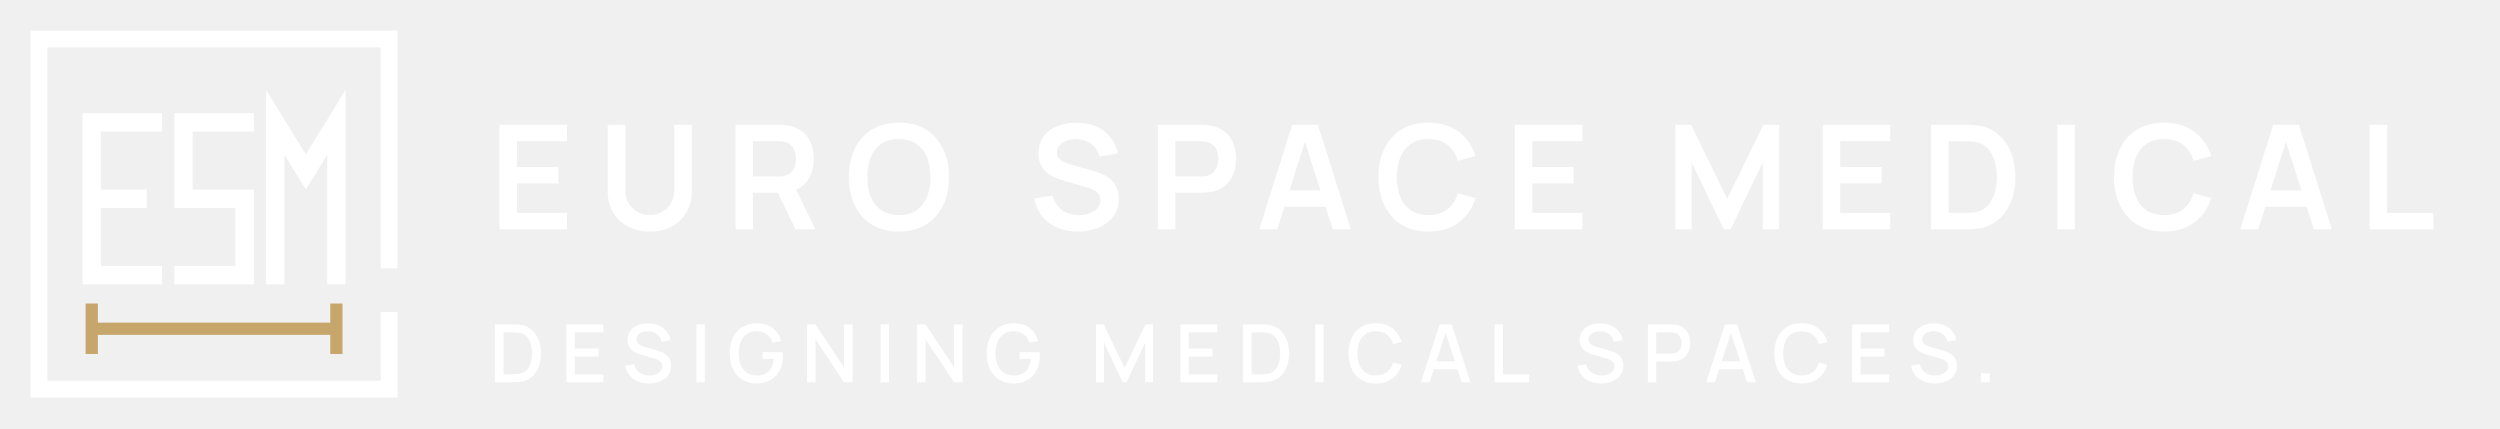
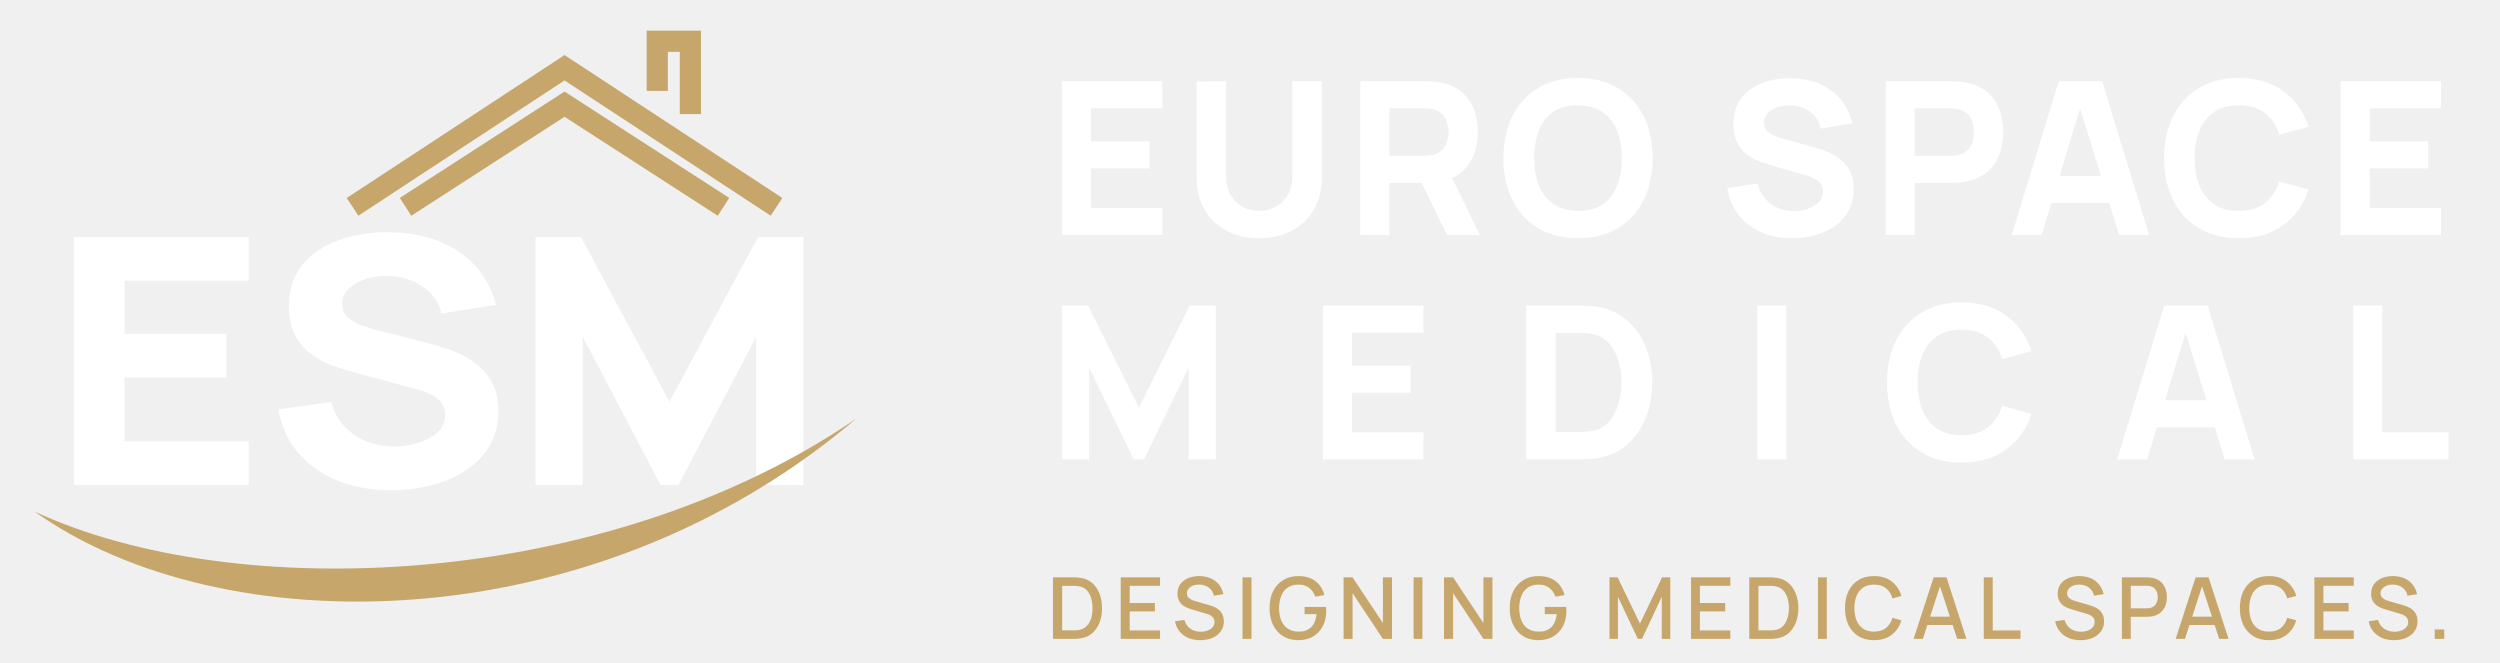
- <svg xmlns="http://www.w3.org/2000/svg" width="327" height="56" viewBox="0 0 327 56" role="img" aria-label="Euro Space Medical">
-   <g transform="translate(4 4) scale(1)" fill="none" stroke-linecap="square">
-     <path d="M46.9 30V1.1H1.1v45.8h45.8v-9" stroke="#FFFFFF" stroke-width="2.2" />
-     <path d="M16 12H8v20h8M8 22h6M28 12h-8v10h8v10h-8M32 32V12l4 6.5 4-6.5v20" stroke="#FFFFFF" stroke-width="2.4" />
-     <path d="M8 39h32M8 36.5v5M40 36.5v5" stroke="#C6A66B" stroke-width="1.6" />
+ <svg xmlns="http://www.w3.org/2000/svg" width="234" height="62" viewBox="0 0 234 62" role="img" aria-label="Euro Space Medical">
+   <g transform="translate(2 2) scale(0.62)">
+     <defs>
+       <linearGradient id="h-white" x1="0" x2="1">
+         <stop offset="0" stop-color="#FFFFFF" />
+         <stop offset="0.5" stop-color="#FFFFFF" />
+         <stop offset="1" stop-color="#FFFFFF" />
+       </linearGradient>
+     </defs>
+     <g transform="translate(4 70) scale(1.08 1)">
+       <path d="M28.08 0L3.64 0L3.64-37.44L28.08-37.44L28.08-30.84L10.71-30.84L10.71-22.83L24.96-22.83L24.96-16.22L10.71-16.22L10.71-6.60L28.08-6.60L28.08 0ZM47.94 0.78L47.94 0.78Q43.78 0.78 40.44-0.69Q37.10-2.16 34.96-4.90Q32.81-7.64 32.24-11.44L32.24-11.44L39.62-12.53Q40.40-9.31 42.85-7.57Q45.29-5.82 48.41-5.82L48.41-5.82Q50.15-5.82 51.79-6.37Q53.43-6.92 54.48-7.98Q55.54-9.05 55.54-10.61L55.54-10.61Q55.54-11.18 55.37-11.71Q55.20-12.25 54.81-12.71Q54.42-13.18 53.70-13.60Q52.99-14.01 51.90-14.35L51.90-14.35L42.17-17.21Q41.08-17.52 39.64-18.10Q38.19-18.67 36.84-19.73Q35.49-20.80 34.59-22.56Q33.70-24.31 33.70-26.99L33.70-26.99Q33.70-30.76 35.59-33.25Q37.49-35.75 40.66-36.97Q43.84-38.19 47.68-38.17L47.68-38.17Q51.56-38.12 54.60-36.84Q57.64-35.57 59.70-33.14Q61.75-30.71 62.66-27.20L62.66-27.20L55.02-25.90Q54.60-27.72 53.48-28.96Q52.36-30.21 50.82-30.86Q49.27-31.51 47.58-31.56L47.58-31.56Q45.92-31.62 44.45-31.11Q42.98-30.60 42.05-29.64Q41.13-28.68 41.13-27.35L41.13-27.35Q41.13-26.13 41.89-25.36Q42.64-24.60 43.78-24.13Q44.93-23.66 46.12-23.35L46.12-23.35L52.62-21.58Q54.08-21.19 55.85-20.55Q57.62-19.92 59.24-18.79Q60.87-17.65 61.92-15.81Q62.97-13.96 62.97-11.13L62.97-11.13Q62.97-8.11 61.71-5.86Q60.45-3.61 58.32-2.15Q56.19-0.68 53.50 0.05Q50.80 0.78 47.94 0.78ZM74.78 0L68.17 0L68.17-37.44L74.52-37.44L86.89-12.58L99.27-37.44L105.61-37.44L105.61 0L99.01 0L99.01-22.36L88.14 0L85.64 0L74.78-22.36L74.78 0Z" fill="url(#h-white)" />
+     </g>
+     <path d="M50 28L82 7l32 21M58 28l24-15.5L106 28" fill="none" stroke="#C6A66B" stroke-width="3.2" />
+     <path d="M96 10.5V3h5v11" fill="none" stroke="#C6A66B" stroke-width="3.2" />
+     <path d="M2 74C30 94 86 94 126 60 88 86 32 88 2 74Z" fill="#C6A66B" />
  </g>
-   <path d="M74.16 30L65.33 30L65.33 16.32L74.16 16.32L74.16 18.47L67.62 18.47L67.62 21.84L73.03 21.84L73.03 23.99L67.62 23.99L67.62 27.85L74.16 27.85L74.16 30ZM85.00 30.29L85.00 30.29Q83.36 30.29 82.12 29.62Q80.88 28.95 80.18 27.75Q79.48 26.54 79.48 24.92L79.48 24.92L79.48 16.34L81.80 16.32L81.80 24.86Q81.80 25.63 82.06 26.24Q82.33 26.85 82.77 27.27Q83.22 27.69 83.80 27.91Q84.38 28.13 85.00 28.13L85.00 28.13Q85.63 28.13 86.21 27.91Q86.78 27.68 87.23 27.26Q87.67 26.84 87.93 26.23Q88.19 25.62 88.19 24.86L88.19 24.86L88.19 16.32L90.50 16.32L90.50 24.92Q90.50 26.54 89.81 27.75Q89.11 28.95 87.87 29.62Q86.63 30.29 85.00 30.29ZM98.49 30L96.21 30L96.21 16.32L101.86 16.32Q102.06 16.32 102.37 16.33Q102.68 16.35 102.95 16.40L102.95 16.40Q104.14 16.58 104.91 17.18Q105.69 17.79 106.06 18.72Q106.44 19.64 106.44 20.78L106.44 20.78Q106.44 22.45 105.59 23.64L105.59 23.64Q105.05 24.42 104.13 24.81L104.13 24.81L106.66 30L104.06 30L101.74 25.22L98.49 25.22L98.49 30ZM98.49 18.47L98.49 23.08L101.76 23.08Q101.95 23.08 102.19 23.07Q102.43 23.05 102.63 22.99L102.63 22.99Q103.20 22.85 103.52 22.49Q103.85 22.12 103.99 21.67Q104.13 21.21 104.13 20.78Q104.13 20.34 103.99 19.88Q103.85 19.42 103.52 19.06Q103.20 18.70 102.63 18.55L102.63 18.55Q102.43 18.50 102.19 18.48Q101.95 18.47 101.76 18.47L101.76 18.47L98.49 18.47ZM117.57 30.29L117.57 30.29Q115.52 30.29 114.06 29.39Q112.59 28.49 111.81 26.88Q111.03 25.28 111.03 23.16L111.03 23.16Q111.03 21.04 111.81 19.44Q112.59 17.83 114.06 16.93Q115.52 16.04 117.57 16.04L117.57 16.04Q119.62 16.04 121.09 16.93Q122.56 17.83 123.34 19.44Q124.13 21.04 124.13 23.16L124.13 23.16Q124.13 25.28 123.34 26.88Q122.56 28.49 121.09 29.39Q119.62 30.29 117.57 30.29ZM117.57 28.13L117.57 28.13Q118.95 28.14 119.86 27.52Q120.78 26.90 121.24 25.78Q121.70 24.66 121.70 23.16L121.70 23.16Q121.70 21.66 121.24 20.55Q120.78 19.45 119.86 18.83Q118.95 18.21 117.57 18.19L117.57 18.19Q116.19 18.18 115.28 18.80Q114.37 19.42 113.91 20.54Q113.45 21.66 113.45 23.16L113.45 23.16Q113.45 24.66 113.90 25.77Q114.36 26.87 115.28 27.49Q116.19 28.11 117.57 28.13ZM140.97 30.29L140.97 30.29Q139.47 30.29 138.27 29.76Q137.06 29.24 136.29 28.27Q135.52 27.29 135.31 25.95L135.31 25.95L137.68 25.59Q137.99 26.81 138.93 27.47Q139.88 28.14 141.11 28.14L141.11 28.14Q141.84 28.14 142.49 27.91Q143.14 27.68 143.54 27.25Q143.94 26.81 143.94 26.17L143.94 26.17Q143.94 25.89 143.85 25.64Q143.75 25.40 143.57 25.21Q143.38 25.02 143.09 24.87Q142.80 24.71 142.42 24.59L142.42 24.59L138.89 23.55Q138.43 23.42 137.91 23.19Q137.38 22.97 136.91 22.58Q136.44 22.18 136.14 21.57Q135.84 20.96 135.84 20.05L135.84 20.05Q135.84 18.73 136.51 17.84Q137.18 16.94 138.31 16.49Q139.45 16.04 140.84 16.05L140.84 16.05Q142.24 16.06 143.34 16.53Q144.45 17.00 145.19 17.90Q145.93 18.79 146.23 20.05L146.23 20.05L143.77 20.48Q143.62 19.76 143.19 19.25Q142.76 18.74 142.13 18.48Q141.51 18.21 140.81 18.19L140.81 18.19Q140.12 18.18 139.54 18.40Q138.96 18.61 138.60 19.01Q138.24 19.41 138.24 19.94L138.24 19.94Q138.24 20.44 138.55 20.76Q138.85 21.08 139.30 21.26Q139.75 21.45 140.22 21.57L140.22 21.57L142.67 22.26Q143.17 22.39 143.80 22.62Q144.43 22.85 145.01 23.25Q145.59 23.66 145.96 24.33Q146.34 24.99 146.34 26.02L146.34 26.02Q146.34 27.08 145.89 27.89Q145.45 28.69 144.70 29.22Q143.95 29.75 142.99 30.02Q142.02 30.29 140.97 30.29ZM153.73 30L151.44 30L151.44 16.32L157.09 16.32Q157.29 16.32 157.60 16.33Q157.92 16.35 158.18 16.40L158.18 16.40Q159.37 16.58 160.14 17.18Q160.92 17.79 161.29 18.72Q161.67 19.64 161.67 20.78L161.67 20.78Q161.67 21.90 161.29 22.82Q160.91 23.75 160.14 24.36Q159.36 24.96 158.18 25.15L158.18 25.15Q157.92 25.18 157.60 25.20Q157.28 25.22 157.09 25.22L157.09 25.22L153.73 25.22L153.73 30ZM153.73 18.47L153.73 23.08L157.00 23.08Q157.19 23.08 157.42 23.07Q157.66 23.05 157.86 22.99L157.86 22.99Q158.43 22.85 158.76 22.49Q159.09 22.12 159.22 21.67Q159.36 21.21 159.36 20.78L159.36 20.78Q159.36 20.34 159.22 19.88Q159.09 19.42 158.76 19.06Q158.43 18.70 157.86 18.55L157.86 18.55Q157.66 18.50 157.42 18.48Q157.19 18.47 157.00 18.47L157.00 18.47L153.73 18.47ZM167.07 30L164.71 30L169.02 16.32L172.38 16.32L176.69 30L174.33 30L173.39 27.04L168.00 27.04L167.07 30ZM168.67 24.90L172.71 24.90L170.68 18.53L168.67 24.90ZM186.84 30.29L186.84 30.29Q184.79 30.29 183.33 29.39Q181.87 28.49 181.08 26.88Q180.30 25.28 180.30 23.16L180.30 23.16Q180.30 21.04 181.08 19.44Q181.87 17.83 183.33 16.93Q184.79 16.04 186.84 16.04L186.84 16.04Q189.21 16.04 190.79 17.22Q192.36 18.40 193.00 20.41L193.00 20.41L190.69 21.04Q190.29 19.70 189.33 18.95Q188.37 18.19 186.84 18.19L186.84 18.19Q185.47 18.19 184.55 18.81Q183.63 19.43 183.17 20.54Q182.71 21.66 182.70 23.16L182.70 23.16Q182.70 24.66 183.16 25.78Q183.62 26.89 184.55 27.51Q185.47 28.13 186.84 28.13L186.84 28.13Q188.37 28.13 189.33 27.37Q190.29 26.61 190.69 25.28L190.69 25.28L193.00 25.91Q192.36 27.92 190.79 29.10Q189.21 30.29 186.84 30.29ZM206.97 30L198.13 30L198.13 16.32L206.97 16.32L206.97 18.47L200.42 18.47L200.42 21.84L205.83 21.84L205.83 23.99L200.42 23.99L200.42 27.85L206.97 27.85L206.97 30ZM221.27 30L219.13 30L219.13 16.32L221.19 16.32L225.92 26.01L230.65 16.32L232.71 16.32L232.71 30L230.57 30L230.57 21.23L226.37 30L225.46 30L221.27 21.23L221.27 30ZM247.25 30L238.41 30L238.41 16.32L247.25 16.32L247.25 18.47L240.70 18.47L240.70 21.84L246.11 21.84L246.11 23.99L240.70 23.99L240.70 27.85L247.25 27.85L247.25 30ZM256.93 30L252.57 30L252.57 16.32L256.93 16.32Q257.10 16.32 257.61 16.33Q258.11 16.34 258.59 16.40L258.59 16.40Q260.21 16.61 261.34 17.55Q262.46 18.50 263.04 19.96Q263.62 21.42 263.62 23.16L263.62 23.16Q263.62 24.90 263.04 26.36Q262.46 27.82 261.34 28.77Q260.21 29.71 258.59 29.92L258.59 29.92Q258.12 29.98 257.61 29.99Q257.10 30 256.93 30L256.93 30ZM254.89 18.48L254.89 27.84L256.93 27.84Q257.21 27.84 257.65 27.82Q258.09 27.81 258.44 27.74L258.44 27.74Q259.41 27.56 260.01 26.87Q260.62 26.19 260.91 25.21Q261.20 24.23 261.20 23.16L261.20 23.16Q261.20 22.05 260.91 21.07Q260.61 20.09 260.00 19.43Q259.39 18.76 258.44 18.58L258.44 18.58Q258.09 18.51 257.65 18.49Q257.21 18.48 256.93 18.48L256.93 18.48L254.89 18.48ZM271.39 30L269.11 30L269.11 16.32L271.39 16.32L271.39 30ZM283.07 30.29L283.07 30.29Q281.02 30.29 279.56 29.39Q278.09 28.49 277.31 26.88Q276.52 25.28 276.52 23.16L276.52 23.16Q276.52 21.04 277.31 19.44Q278.09 17.83 279.56 16.93Q281.02 16.04 283.07 16.04L283.07 16.04Q285.44 16.04 287.01 17.22Q288.59 18.40 289.23 20.41L289.23 20.41L286.92 21.04Q286.52 19.70 285.56 18.95Q284.60 18.19 283.07 18.19L283.07 18.19Q281.69 18.19 280.78 18.81Q279.86 19.43 279.40 20.54Q278.94 21.66 278.93 23.16L278.93 23.16Q278.93 24.66 279.39 25.78Q279.85 26.89 280.77 27.51Q281.69 28.13 283.07 28.13L283.07 28.13Q284.60 28.13 285.56 27.37Q286.52 26.61 286.92 25.28L286.92 25.28L289.23 25.91Q288.59 27.92 287.01 29.10Q285.44 30.29 283.07 30.29ZM295.38 30L293.03 30L297.34 16.32L300.69 16.32L305.01 30L302.65 30L301.71 27.04L296.31 27.04L295.38 30ZM296.99 24.90L301.03 24.90L298.99 18.53L296.99 24.90ZM318.28 30L309.95 30L309.95 16.32L312.24 16.32L312.24 27.85L318.28 27.85L318.28 30Z" fill="#FFFFFF" />
-   <path d="M67.10 50L64.73 50L64.73 42.44L67.10 42.44Q67.21 42.44 67.49 42.45Q67.78 42.45 68.04 42.49L68.04 42.49Q68.93 42.60 69.54 43.12Q70.14 43.65 70.45 44.45Q70.76 45.26 70.76 46.22L70.76 46.22Q70.76 47.19 70.45 47.99Q70.14 48.80 69.54 49.32Q68.93 49.84 68.04 49.95L68.04 49.95Q67.78 49.99 67.49 49.99Q67.21 50 67.10 50L67.10 50ZM65.86 43.48L65.86 48.96L67.10 48.96Q67.28 48.96 67.53 48.94Q67.77 48.93 67.96 48.90L67.96 48.90Q68.54 48.79 68.90 48.40Q69.26 48.01 69.43 47.44Q69.60 46.87 69.60 46.22L69.60 46.22Q69.60 45.55 69.42 44.98Q69.25 44.41 68.89 44.03Q68.53 43.64 67.96 43.54L67.96 43.54Q67.77 43.50 67.53 43.49Q67.28 43.48 67.10 43.48L67.10 43.48L65.86 43.48ZM78.92 50L74.09 50L74.09 42.44L78.92 42.44L78.92 43.47L75.18 43.47L75.18 45.60L78.29 45.60L78.29 46.63L75.18 46.63L75.18 48.97L78.92 48.97L78.92 50ZM84.87 50.16L84.87 50.16Q84.06 50.16 83.41 49.88Q82.75 49.60 82.33 49.07Q81.91 48.55 81.78 47.83L81.78 47.83L82.93 47.66Q83.10 48.35 83.65 48.74Q84.20 49.12 84.94 49.12L84.94 49.12Q85.39 49.12 85.78 48.98Q86.16 48.83 86.39 48.56Q86.63 48.29 86.63 47.92L86.63 47.92Q86.63 47.71 86.56 47.55Q86.49 47.40 86.36 47.28Q86.24 47.16 86.06 47.07Q85.89 46.99 85.68 46.92L85.68 46.92L83.74 46.35Q83.46 46.27 83.16 46.13Q82.87 46.00 82.62 45.78Q82.38 45.56 82.23 45.24Q82.08 44.92 82.08 44.46L82.08 44.46Q82.08 43.76 82.44 43.27Q82.80 42.79 83.41 42.54Q84.02 42.29 84.78 42.29L84.78 42.29Q85.55 42.30 86.16 42.56Q86.76 42.82 87.17 43.31Q87.57 43.80 87.72 44.50L87.72 44.50L86.54 44.70Q86.46 44.28 86.21 43.97Q85.95 43.66 85.58 43.50Q85.20 43.33 84.77 43.33L84.77 43.33Q84.35 43.32 84.00 43.45Q83.65 43.59 83.44 43.84Q83.24 44.08 83.24 44.40L83.24 44.40Q83.24 44.72 83.42 44.91Q83.60 45.11 83.87 45.22Q84.14 45.33 84.41 45.41L84.41 45.41L85.81 45.80Q86.07 45.87 86.40 46.00Q86.74 46.12 87.05 46.34Q87.36 46.56 87.57 46.93Q87.77 47.29 87.77 47.84L87.77 47.84Q87.77 48.41 87.54 48.85Q87.31 49.28 86.91 49.57Q86.51 49.86 85.98 50.01Q85.46 50.16 84.87 50.16ZM92.19 50L91.10 50L91.10 42.44L92.19 42.44L92.19 50ZM98.96 50.16L98.96 50.16Q98.20 50.16 97.56 49.89Q96.92 49.63 96.44 49.12Q95.97 48.61 95.71 47.88Q95.45 47.15 95.45 46.22L95.45 46.22Q95.45 45.00 95.89 44.12Q96.34 43.24 97.13 42.76Q97.93 42.29 98.96 42.29L98.96 42.29Q100.29 42.29 101.09 42.91Q101.88 43.53 102.17 44.62L102.17 44.62L101.06 44.82Q100.83 44.14 100.31 43.74Q99.80 43.33 99.02 43.33L99.02 43.33Q98.22 43.32 97.69 43.68Q97.15 44.05 96.89 44.70Q96.62 45.35 96.61 46.22L96.61 46.22Q96.61 47.09 96.88 47.73Q97.14 48.38 97.68 48.75Q98.22 49.11 99.02 49.11L99.02 49.11Q99.67 49.12 100.13 48.87Q100.60 48.62 100.87 48.14Q101.14 47.66 101.22 46.95L101.22 46.95L99.75 46.95L99.75 46.07L102.39 46.07Q102.40 46.17 102.40 46.32Q102.41 46.48 102.41 46.52L102.41 46.52Q102.41 47.57 102.00 48.39Q101.60 49.22 100.83 49.69Q100.06 50.16 98.96 50.16ZM106.67 50L105.56 50L105.56 42.44L106.67 42.44L110.39 48.06L110.39 42.44L111.51 42.44L111.51 50L110.39 50L106.67 44.38L106.67 50ZM116.28 50L115.18 50L115.18 42.44L116.28 42.44L116.28 50ZM121.07 50L119.95 50L119.95 42.44L121.07 42.44L124.79 48.06L124.79 42.44L125.90 42.44L125.90 50L124.79 50L121.07 44.38L121.07 50ZM132.56 50.16L132.56 50.16Q131.80 50.16 131.16 49.89Q130.52 49.63 130.05 49.12Q129.58 48.61 129.32 47.88Q129.05 47.15 129.05 46.22L129.05 46.22Q129.05 45.00 129.50 44.12Q129.95 43.24 130.74 42.76Q131.53 42.29 132.56 42.29L132.56 42.29Q133.90 42.29 134.69 42.91Q135.49 43.53 135.78 44.62L135.78 44.62L134.66 44.82Q134.43 44.14 133.92 43.74Q133.40 43.33 132.63 43.33L132.63 43.33Q131.82 43.32 131.29 43.68Q130.76 44.05 130.49 44.70Q130.22 45.35 130.22 46.22L130.22 46.22Q130.21 47.09 130.48 47.73Q130.75 48.38 131.29 48.75Q131.82 49.11 132.63 49.11L132.63 49.11Q133.27 49.12 133.74 48.87Q134.20 48.62 134.48 48.14Q134.75 47.66 134.83 46.95L134.83 46.95L133.36 46.95L133.36 46.07L135.99 46.07Q136.00 46.17 136.01 46.32Q136.01 46.48 136.01 46.52L136.01 46.52Q136.01 47.57 135.61 48.39Q135.21 49.22 134.43 49.69Q133.66 50.16 132.56 50.16ZM144.40 50L143.36 50L143.36 42.44L144.36 42.44L147.10 48.13L149.82 42.44L150.82 42.44L150.82 49.99L149.78 49.99L149.78 44.82L147.34 50L146.84 50L144.40 44.82L144.40 50ZM159.22 50L154.39 50L154.39 42.44L159.22 42.44L159.22 43.47L155.49 43.47L155.49 45.60L158.59 45.60L158.59 46.63L155.49 46.63L155.49 48.97L159.22 48.97L159.22 50ZM164.95 50L162.58 50L162.58 42.44L164.95 42.44Q165.06 42.44 165.34 42.45Q165.63 42.45 165.89 42.49L165.89 42.49Q166.78 42.60 167.39 43.12Q167.99 43.65 168.30 44.45Q168.61 45.26 168.61 46.22L168.61 46.22Q168.61 47.19 168.30 47.99Q167.99 48.80 167.39 49.32Q166.78 49.84 165.89 49.95L165.89 49.95Q165.63 49.99 165.34 49.99Q165.06 50 164.95 50L164.95 50ZM163.71 43.48L163.71 48.96L164.95 48.96Q165.13 48.96 165.38 48.94Q165.62 48.93 165.81 48.90L165.81 48.90Q166.39 48.79 166.75 48.40Q167.11 48.01 167.28 47.44Q167.45 46.87 167.45 46.22L167.45 46.22Q167.45 45.55 167.27 44.98Q167.10 44.41 166.74 44.03Q166.38 43.64 165.81 43.54L165.81 43.54Q165.62 43.50 165.37 43.49Q165.13 43.48 164.95 43.48L164.95 43.48L163.71 43.48ZM173.14 50L172.04 50L172.04 42.44L173.14 42.44L173.14 50ZM179.97 50.16L179.97 50.16Q178.83 50.16 178.04 49.66Q177.24 49.17 176.81 48.28Q176.39 47.39 176.39 46.22L176.39 46.22Q176.39 45.05 176.81 44.16Q177.24 43.27 178.04 42.78Q178.83 42.28 179.97 42.28L179.97 42.28Q181.27 42.28 182.13 42.94Q182.99 43.61 183.33 44.72L183.33 44.72L182.21 45.02Q181.99 44.23 181.43 43.78Q180.86 43.33 179.97 43.33L179.97 43.33Q179.16 43.33 178.63 43.69Q178.09 44.05 177.82 44.70Q177.55 45.35 177.55 46.22L177.55 46.22Q177.55 47.09 177.82 47.74Q178.09 48.39 178.63 48.75Q179.16 49.11 179.97 49.11L179.97 49.11Q180.86 49.11 181.43 48.66Q181.99 48.20 182.21 47.42L182.21 47.42L183.33 47.72Q182.99 48.83 182.13 49.50Q181.27 50.16 179.97 50.16ZM186.99 50L185.85 50L188.30 42.44L189.88 42.44L192.34 50L191.20 50L190.64 48.29L187.54 48.29L186.99 50ZM187.87 47.26L190.30 47.26L189.08 43.54L187.87 47.26ZM200.01 50L195.49 50L195.49 42.44L196.59 42.44L196.59 48.97L200.01 48.97L200.01 50ZM209.42 50.16L209.42 50.16Q208.61 50.16 207.95 49.88Q207.30 49.60 206.88 49.07Q206.45 48.55 206.33 47.83L206.33 47.83L207.47 47.66Q207.65 48.35 208.20 48.74Q208.75 49.12 209.48 49.12L209.48 49.12Q209.94 49.12 210.32 48.98Q210.71 48.83 210.94 48.56Q211.17 48.29 211.17 47.92L211.17 47.92Q211.17 47.71 211.10 47.55Q211.03 47.40 210.91 47.28Q210.78 47.16 210.61 47.07Q210.43 46.99 210.22 46.92L210.22 46.92L208.29 46.35Q208.00 46.27 207.71 46.13Q207.41 46.00 207.17 45.78Q206.93 45.56 206.77 45.24Q206.62 44.92 206.62 44.46L206.62 44.46Q206.62 43.76 206.98 43.27Q207.34 42.79 207.95 42.54Q208.57 42.29 209.33 42.29L209.33 42.29Q210.10 42.30 210.70 42.56Q211.31 42.82 211.71 43.31Q212.11 43.80 212.27 44.50L212.27 44.50L211.09 44.70Q211.01 44.28 210.75 43.97Q210.50 43.66 210.12 43.50Q209.75 43.33 209.31 43.33L209.31 43.33Q208.89 43.32 208.55 43.45Q208.20 43.59 207.99 43.84Q207.78 44.08 207.78 44.40L207.78 44.40Q207.78 44.72 207.97 44.91Q208.15 45.11 208.42 45.22Q208.69 45.33 208.96 45.41L208.96 45.41L210.35 45.80Q210.62 45.87 210.95 46.00Q211.28 46.12 211.60 46.34Q211.91 46.56 212.11 46.93Q212.32 47.29 212.32 47.84L212.32 47.84Q212.32 48.41 212.09 48.85Q211.86 49.28 211.45 49.57Q211.05 49.86 210.53 50.01Q210.00 50.16 209.42 50.16ZM216.63 50L215.54 50L215.54 42.44L218.59 42.44Q218.70 42.44 218.86 42.45Q219.03 42.46 219.17 42.48L219.17 42.48Q219.80 42.58 220.23 42.91Q220.65 43.24 220.86 43.75Q221.07 44.25 221.07 44.86L221.07 44.86Q221.07 45.47 220.86 45.98Q220.65 46.48 220.23 46.81Q219.80 47.14 219.17 47.24L219.17 47.24Q219.03 47.26 218.86 47.28Q218.70 47.29 218.59 47.29L218.59 47.29L216.63 47.29L216.63 50ZM216.63 43.47L216.63 46.25L218.55 46.25Q218.65 46.25 218.78 46.24Q218.91 46.23 219.03 46.20L219.03 46.20Q219.36 46.12 219.57 45.91Q219.77 45.70 219.86 45.42Q219.95 45.14 219.95 44.86L219.95 44.86Q219.95 44.58 219.86 44.31Q219.77 44.03 219.57 43.82Q219.36 43.61 219.03 43.53L219.03 43.53Q218.91 43.50 218.78 43.48Q218.65 43.47 218.55 43.47L218.55 43.47L216.63 43.47ZM224.31 50L223.17 50L225.63 42.44L227.21 42.44L229.66 50L228.52 50L227.96 48.29L224.86 48.29L224.31 50ZM225.20 47.26L227.63 47.26L226.40 43.54L225.20 47.26ZM235.65 50.16L235.65 50.16Q234.52 50.16 233.72 49.66Q232.92 49.17 232.50 48.28Q232.08 47.39 232.08 46.22L232.08 46.22Q232.08 45.05 232.50 44.16Q232.92 43.27 233.72 42.78Q234.52 42.28 235.65 42.28L235.65 42.28Q236.96 42.28 237.82 42.94Q238.68 43.61 239.01 44.72L239.01 44.72L237.90 45.02Q237.68 44.23 237.12 43.78Q236.55 43.33 235.65 43.33L235.65 43.33Q234.85 43.33 234.32 43.69Q233.78 44.05 233.51 44.70Q233.24 45.35 233.24 46.22L233.24 46.22Q233.23 47.09 233.50 47.74Q233.77 48.39 234.31 48.75Q234.85 49.11 235.65 49.11L235.65 49.11Q236.55 49.11 237.12 48.66Q237.68 48.20 237.90 47.42L237.90 47.42L239.01 47.72Q238.68 48.83 237.82 49.50Q236.96 50.16 235.65 50.16ZM247.10 50L242.27 50L242.27 42.44L247.10 42.44L247.10 43.47L243.37 43.47L243.37 45.60L246.47 45.60L246.47 46.63L243.37 46.63L243.37 48.97L247.10 48.97L247.10 50ZM253.06 50.16L253.06 50.16Q252.24 50.16 251.59 49.88Q250.94 49.60 250.51 49.07Q250.09 48.55 249.97 47.83L249.97 47.83L251.11 47.66Q251.28 48.35 251.83 48.74Q252.39 49.12 253.12 49.12L253.12 49.12Q253.58 49.12 253.96 48.98Q254.34 48.83 254.58 48.56Q254.81 48.29 254.81 47.92L254.81 47.92Q254.81 47.71 254.74 47.55Q254.67 47.40 254.55 47.28Q254.42 47.16 254.25 47.07Q254.07 46.99 253.86 46.92L253.86 46.92L251.92 46.35Q251.64 46.27 251.35 46.13Q251.05 46.00 250.81 45.78Q250.56 45.56 250.41 45.24Q250.26 44.92 250.26 44.46L250.26 44.46Q250.26 43.76 250.62 43.27Q250.98 42.79 251.59 42.54Q252.21 42.29 252.97 42.29L252.97 42.29Q253.73 42.30 254.34 42.56Q254.95 42.82 255.35 43.31Q255.75 43.80 255.90 44.50L255.90 44.50L254.73 44.70Q254.65 44.28 254.39 43.97Q254.13 43.66 253.76 43.50Q253.39 43.33 252.95 43.33L252.95 43.33Q252.53 43.32 252.18 43.45Q251.83 43.59 251.63 43.84Q251.42 44.08 251.42 44.40L251.42 44.40Q251.42 44.72 251.60 44.91Q251.79 45.11 252.06 45.22Q252.33 45.33 252.60 45.41L252.60 45.41L253.99 45.80Q254.25 45.87 254.59 46.00Q254.92 46.12 255.23 46.34Q255.55 46.56 255.75 46.93Q255.96 47.29 255.96 47.84L255.96 47.84Q255.96 48.41 255.72 48.85Q255.49 49.28 255.09 49.57Q254.69 49.86 254.17 50.01Q253.64 50.16 253.06 50.16ZM260.26 50L259.10 50L259.10 48.84L260.26 48.84L260.26 50Z" fill="#FFFFFF" />
+   <path d="M108.80 22L99.40 22L99.40 7.60L108.80 7.60L108.80 10.14L102.12 10.14L102.12 13.22L107.60 13.22L107.60 15.76L102.12 15.76L102.12 19.46L108.80 19.46L108.80 22ZM117.86 22.30L117.86 22.30Q116.12 22.30 114.80 21.59Q113.48 20.89 112.74 19.61Q112 18.33 112 16.60L112 16.60L112 7.62L114.76 7.60L114.76 16.58Q114.76 17.29 115 17.87Q115.24 18.45 115.66 18.87Q116.09 19.29 116.66 19.52Q117.22 19.74 117.86 19.74L117.86 19.74Q118.52 19.74 119.08 19.51Q119.65 19.28 120.07 18.86Q120.49 18.44 120.72 17.86Q120.96 17.28 120.96 16.58L120.96 16.58L120.96 7.60L123.72 7.60L123.72 16.60Q123.72 18.33 122.98 19.61Q122.24 20.89 120.92 21.59Q119.60 22.30 117.86 22.30ZM130.04 22L127.32 22L127.32 7.60L133.40 7.60Q133.61 7.60 133.96 7.62Q134.32 7.63 134.60 7.68L134.60 7.68Q135.89 7.88 136.71 8.53Q137.54 9.18 137.93 10.16Q138.32 11.15 138.32 12.36L138.32 12.36Q138.32 14.17 137.42 15.45L137.42 15.45Q136.86 16.25 135.92 16.67L135.92 16.67L138.52 22L135.44 22L133.07 17.12L130.04 17.12L130.04 22ZM130.04 10.14L130.04 14.58L133.28 14.58Q133.49 14.58 133.74 14.56Q133.99 14.54 134.20 14.48L134.20 14.48Q134.75 14.33 135.05 13.97Q135.35 13.62 135.46 13.19Q135.58 12.75 135.58 12.36Q135.58 11.97 135.46 11.54Q135.35 11.10 135.05 10.74Q134.75 10.39 134.20 10.24L134.20 10.24Q133.99 10.18 133.74 10.16Q133.49 10.14 133.28 10.14L133.28 10.14L130.04 10.14ZM147.70 22.30L147.70 22.30Q145.54 22.30 143.97 21.36Q142.41 20.42 141.56 18.73Q140.72 17.04 140.72 14.80L140.72 14.80Q140.72 12.56 141.56 10.87Q142.41 9.18 143.97 8.24Q145.54 7.30 147.70 7.30L147.70 7.30Q149.86 7.30 151.43 8.24Q152.99 9.18 153.84 10.87Q154.68 12.56 154.68 14.80L154.68 14.80Q154.68 17.04 153.84 18.73Q152.99 20.42 151.43 21.36Q149.86 22.30 147.70 22.30ZM147.70 19.74L147.70 19.74Q149.07 19.76 149.98 19.15Q150.89 18.54 151.34 17.42Q151.80 16.30 151.80 14.80L151.80 14.80Q151.80 13.30 151.34 12.20Q150.89 11.10 149.98 10.49Q149.07 9.88 147.70 9.86L147.70 9.86Q146.33 9.84 145.42 10.45Q144.51 11.06 144.06 12.18Q143.60 13.30 143.60 14.80L143.60 14.80Q143.60 16.30 144.06 17.40Q144.51 18.50 145.42 19.11Q146.33 19.72 147.70 19.74ZM167.72 22.30L167.72 22.30Q166.12 22.30 164.84 21.73Q163.55 21.17 162.73 20.11Q161.90 19.06 161.68 17.60L161.68 17.60L164.52 17.18Q164.82 18.42 165.76 19.09Q166.70 19.76 167.90 19.76L167.90 19.76Q168.57 19.76 169.20 19.55Q169.83 19.34 170.24 18.93Q170.64 18.52 170.64 17.92L170.64 17.92Q170.64 17.70 170.58 17.50Q170.51 17.29 170.36 17.11Q170.21 16.93 169.94 16.77Q169.66 16.61 169.24 16.48L169.24 16.48L165.50 15.38Q165.08 15.26 164.53 15.04Q163.97 14.82 163.45 14.41Q162.93 14 162.59 13.32Q162.24 12.65 162.24 11.62L162.24 11.62Q162.24 10.17 162.97 9.21Q163.70 8.25 164.92 7.78Q166.14 7.31 167.62 7.32L167.62 7.32Q169.11 7.34 170.28 7.83Q171.45 8.32 172.24 9.25Q173.03 10.19 173.38 11.54L173.38 11.54L170.44 12.04Q170.28 11.34 169.85 10.86Q169.42 10.38 168.83 10.13Q168.23 9.88 167.58 9.86L167.58 9.86Q166.94 9.84 166.38 10.04Q165.81 10.23 165.46 10.60Q165.10 10.97 165.10 11.48L165.10 11.48Q165.10 11.95 165.39 12.24Q165.68 12.54 166.12 12.72Q166.56 12.90 167.02 13.02L167.02 13.02L169.52 13.70Q170.08 13.85 170.76 14.09Q171.44 14.34 172.07 14.77Q172.69 15.21 173.10 15.92Q173.50 16.63 173.50 17.72L173.50 17.72Q173.50 18.88 173.02 19.75Q172.53 20.61 171.71 21.18Q170.89 21.74 169.86 22.02Q168.82 22.30 167.72 22.30ZM179.22 22L176.50 22L176.50 7.60L182.58 7.60Q182.79 7.60 183.15 7.62Q183.50 7.63 183.78 7.68L183.78 7.68Q185.07 7.88 185.90 8.53Q186.72 9.18 187.11 10.16Q187.50 11.15 187.50 12.36L187.50 12.36Q187.50 13.57 187.11 14.55Q186.71 15.54 185.89 16.19Q185.06 16.84 183.78 17.04L183.78 17.04Q183.50 17.08 183.14 17.10Q182.78 17.12 182.58 17.12L182.58 17.12L179.22 17.12L179.22 22ZM179.22 10.14L179.22 14.58L182.46 14.58Q182.67 14.58 182.92 14.56Q183.17 14.54 183.38 14.48L183.38 14.48Q183.93 14.33 184.23 13.97Q184.53 13.62 184.65 13.19Q184.76 12.75 184.76 12.36L184.76 12.36Q184.76 11.97 184.65 11.54Q184.53 11.10 184.23 10.74Q183.93 10.39 183.38 10.24L183.38 10.24Q183.17 10.18 182.92 10.16Q182.67 10.14 182.46 10.14L182.46 10.14L179.22 10.14ZM191.10 22L188.30 22L192.70 7.60L196.76 7.60L201.16 22L198.36 22L197.43 19L192.01 19L191.10 22ZM192.78 16.46L196.65 16.46L194.70 10.15L192.78 16.46ZM209.54 22.30L209.54 22.30Q207.38 22.30 205.82 21.36Q204.25 20.42 203.41 18.73Q202.56 17.04 202.56 14.80L202.56 14.80Q202.56 12.56 203.41 10.87Q204.25 9.18 205.82 8.24Q207.38 7.30 209.54 7.30L209.54 7.30Q212.02 7.30 213.71 8.53Q215.39 9.76 216.08 11.86L216.08 11.86L213.34 12.62Q212.94 11.31 211.99 10.58Q211.04 9.86 209.54 9.86L209.54 9.86Q208.17 9.86 207.26 10.47Q206.34 11.08 205.88 12.19Q205.42 13.30 205.42 14.80L205.42 14.80Q205.42 16.30 205.88 17.41Q206.34 18.52 207.26 19.13Q208.17 19.74 209.54 19.74L209.54 19.74Q211.04 19.74 211.99 19.01Q212.94 18.28 213.34 16.98L213.34 16.98L216.08 17.74Q215.39 19.84 213.71 21.07Q212.02 22.30 209.54 22.30ZM228.48 22L219.08 22L219.08 7.60L228.48 7.60L228.48 10.14L221.80 10.14L221.80 13.22L227.28 13.22L227.28 15.76L221.80 15.76L221.80 19.46L228.48 19.46L228.48 22ZM101.94 43L99.40 43L99.40 28.60L101.84 28.60L106.60 38.16L111.36 28.60L113.80 28.60L113.80 43L111.26 43L111.26 34.40L107.08 43L106.12 43L101.94 34.40L101.94 43ZM133.23 43L123.83 43L123.83 28.60L133.23 28.60L133.23 31.14L126.55 31.14L126.55 34.22L132.03 34.22L132.03 36.76L126.55 36.76L126.55 40.46L133.23 40.46L133.23 43ZM147.51 43L142.85 43L142.85 28.60L147.51 28.60Q147.68 28.60 148.21 28.61Q148.74 28.62 149.23 28.68L149.23 28.68Q150.97 28.89 152.18 29.89Q153.39 30.89 154.02 32.43Q154.65 33.97 154.65 35.80L154.65 35.80Q154.65 37.63 154.02 39.17Q153.39 40.71 152.18 41.71Q150.97 42.71 149.23 42.92L149.23 42.92Q148.74 42.98 148.21 42.99Q147.68 43 147.51 43L147.51 43ZM145.61 31.16L145.61 40.44L147.51 40.44Q147.78 40.44 148.24 40.42Q148.70 40.41 149.07 40.34L149.07 40.34Q150.01 40.15 150.61 39.46Q151.20 38.77 151.49 37.80Q151.77 36.83 151.77 35.80L151.77 35.80Q151.77 34.72 151.48 33.75Q151.18 32.78 150.58 32.11Q149.98 31.44 149.07 31.26L149.07 31.26Q148.70 31.18 148.24 31.17Q147.78 31.16 147.51 31.16L147.51 31.16L145.61 31.16ZM167.20 43L164.48 43L164.48 28.60L167.20 28.60L167.20 43ZM183.61 43.30L183.61 43.30Q181.45 43.30 179.88 42.36Q178.32 41.42 177.47 39.73Q176.63 38.04 176.63 35.80L176.63 35.80Q176.63 33.56 177.47 31.87Q178.32 30.18 179.88 29.24Q181.45 28.30 183.61 28.30L183.61 28.30Q186.09 28.30 187.77 29.53Q189.46 30.76 190.15 32.86L190.15 32.86L187.41 33.62Q187.01 32.31 186.06 31.59Q185.11 30.86 183.61 30.86L183.61 30.86Q182.24 30.86 181.32 31.47Q180.41 32.08 179.95 33.19Q179.49 34.30 179.49 35.80L179.49 35.80Q179.49 37.30 179.95 38.41Q180.41 39.52 181.32 40.13Q182.24 40.74 183.61 40.74L183.61 40.74Q185.11 40.74 186.06 40.01Q187.01 39.28 187.41 37.98L187.41 37.98L190.15 38.74Q189.46 40.84 187.77 42.07Q186.09 43.30 183.61 43.30ZM200.97 43L198.17 43L202.57 28.60L206.63 28.60L211.03 43L208.23 43L207.30 40L201.88 40L200.97 43ZM202.65 37.46L206.52 37.46L204.57 31.15L202.65 37.46ZM229.18 43L220.26 43L220.26 28.60L222.98 28.60L222.98 40.46L229.18 40.46L229.18 43Z" fill="#FFFFFF" />
+   <path d="M100.36 59.80L98.56 59.80L98.56 54.04L100.36 54.04Q100.44 54.04 100.66 54.04Q100.88 54.05 101.08 54.08L101.08 54.08Q101.76 54.16 102.22 54.56Q102.68 54.96 102.92 55.57Q103.15 56.19 103.15 56.92L103.15 56.92Q103.15 57.66 102.92 58.27Q102.68 58.88 102.22 59.28Q101.76 59.68 101.08 59.76L101.08 59.76Q100.88 59.79 100.66 59.80Q100.44 59.80 100.36 59.80L100.36 59.80ZM99.42 54.84L99.42 59.00L100.36 59.00Q100.50 59.00 100.69 59.00Q100.88 58.99 101.02 58.96L101.02 58.96Q101.46 58.88 101.73 58.58Q102.01 58.28 102.14 57.85Q102.26 57.41 102.26 56.92L102.26 56.92Q102.26 56.41 102.13 55.98Q102 55.54 101.73 55.25Q101.45 54.96 101.02 54.88L101.02 54.88Q100.88 54.85 100.69 54.84Q100.50 54.84 100.36 54.84L100.36 54.84L99.42 54.84ZM108.58 59.80L104.90 59.80L104.90 54.04L108.58 54.04L108.58 54.83L105.74 54.83L105.74 56.44L108.10 56.44L108.10 57.23L105.74 57.23L105.74 59.01L108.58 59.01L108.58 59.80ZM112.34 59.92L112.34 59.92Q111.72 59.92 111.22 59.71Q110.72 59.49 110.40 59.09Q110.08 58.70 109.98 58.15L109.98 58.15L110.86 58.02Q110.99 58.54 111.41 58.84Q111.83 59.13 112.39 59.13L112.39 59.13Q112.74 59.13 113.03 59.02Q113.32 58.91 113.50 58.71Q113.68 58.50 113.68 58.21L113.68 58.21Q113.68 58.06 113.62 57.94Q113.57 57.82 113.47 57.73Q113.38 57.64 113.25 57.57Q113.11 57.50 112.95 57.46L112.95 57.46L111.48 57.02Q111.26 56.96 111.04 56.85Q110.81 56.75 110.63 56.59Q110.44 56.42 110.33 56.17Q110.21 55.93 110.21 55.58L110.21 55.58Q110.21 55.04 110.48 54.67Q110.76 54.30 111.22 54.11Q111.69 53.92 112.27 53.92L112.27 53.92Q112.86 53.93 113.32 54.13Q113.78 54.33 114.09 54.71Q114.39 55.08 114.51 55.61L114.51 55.61L113.61 55.76Q113.55 55.44 113.36 55.21Q113.16 54.97 112.88 54.85Q112.59 54.72 112.26 54.72L112.26 54.72Q111.94 54.71 111.67 54.81Q111.41 54.92 111.25 55.10Q111.09 55.29 111.09 55.54L111.09 55.54Q111.09 55.78 111.23 55.92Q111.37 56.07 111.58 56.16Q111.78 56.24 111.99 56.30L111.99 56.30L113.05 56.60Q113.25 56.66 113.51 56.75Q113.76 56.84 114.00 57.01Q114.24 57.18 114.39 57.46Q114.55 57.74 114.55 58.16L114.55 58.16Q114.55 58.59 114.37 58.92Q114.20 59.25 113.89 59.47Q113.58 59.70 113.19 59.81Q112.78 59.92 112.34 59.92ZM117.14 59.80L116.30 59.80L116.30 54.04L117.14 54.04L117.14 59.80ZM121.51 59.92L121.51 59.92Q120.93 59.92 120.44 59.72Q119.95 59.52 119.59 59.13Q119.23 58.74 119.03 58.18Q118.83 57.63 118.83 56.92L118.83 56.92Q118.83 55.99 119.17 55.32Q119.51 54.65 120.12 54.29Q120.72 53.92 121.51 53.92L121.51 53.92Q122.53 53.92 123.13 54.40Q123.74 54.87 123.96 55.70L123.96 55.70L123.11 55.85Q122.93 55.34 122.54 55.03Q122.15 54.72 121.56 54.72L121.56 54.72Q120.95 54.71 120.54 54.99Q120.13 55.26 119.93 55.76Q119.73 56.26 119.72 56.92L119.72 56.92Q119.72 57.58 119.92 58.07Q120.13 58.57 120.54 58.84Q120.95 59.12 121.56 59.12L121.56 59.12Q122.05 59.13 122.40 58.94Q122.76 58.75 122.97 58.38Q123.17 58.02 123.23 57.48L123.23 57.48L122.11 57.48L122.11 56.81L124.12 56.81Q124.13 56.88 124.13 57.00Q124.14 57.12 124.14 57.15L124.14 57.15Q124.14 57.95 123.83 58.58Q123.52 59.20 122.93 59.56Q122.35 59.92 121.51 59.92ZM126.60 59.80L125.76 59.80L125.76 54.04L126.60 54.04L129.44 58.32L129.44 54.04L130.29 54.04L130.29 59.80L129.44 59.80L126.60 55.52L126.60 59.80ZM133.14 59.80L132.31 59.80L132.31 54.04L133.14 54.04L133.14 59.80ZM136.01 59.80L135.16 59.80L135.16 54.04L136.01 54.04L138.85 58.32L138.85 54.04L139.69 54.04L139.69 59.80L138.85 59.80L136.01 55.52L136.01 59.80ZM143.99 59.92L143.99 59.92Q143.41 59.92 142.92 59.72Q142.43 59.52 142.07 59.13Q141.71 58.74 141.51 58.18Q141.31 57.63 141.31 56.92L141.31 56.92Q141.31 55.99 141.65 55.32Q141.99 54.65 142.60 54.29Q143.20 53.92 143.99 53.92L143.99 53.92Q145.00 53.92 145.61 54.40Q146.22 54.87 146.44 55.70L146.44 55.70L145.59 55.85Q145.41 55.34 145.02 55.03Q144.63 54.72 144.04 54.72L144.04 54.72Q143.42 54.71 143.02 54.99Q142.61 55.26 142.41 55.76Q142.20 56.26 142.20 56.92L142.20 56.92Q142.20 57.58 142.40 58.07Q142.60 58.57 143.01 58.84Q143.42 59.12 144.04 59.12L144.04 59.12Q144.53 59.13 144.88 58.94Q145.24 58.75 145.44 58.38Q145.65 58.02 145.71 57.48L145.71 57.48L144.59 57.48L144.59 56.81L146.60 56.81Q146.61 56.88 146.61 57.00Q146.62 57.12 146.62 57.15L146.62 57.15Q146.62 57.95 146.31 58.58Q146 59.20 145.41 59.56Q144.82 59.92 143.99 59.92ZM151.44 59.80L150.65 59.80L150.65 54.04L151.41 54.04L153.50 58.37L155.57 54.04L156.34 54.04L156.34 59.80L155.54 59.80L155.54 55.86L153.69 59.80L153.30 59.80L151.44 55.86L151.44 59.80ZM161.96 59.80L158.28 59.80L158.28 54.04L161.96 54.04L161.96 54.83L159.11 54.83L159.11 56.44L161.48 56.44L161.48 57.23L159.11 57.23L159.11 59.01L161.96 59.01L161.96 59.80ZM165.54 59.80L163.73 59.80L163.73 54.04L165.54 54.04Q165.62 54.04 165.84 54.04Q166.05 54.05 166.25 54.08L166.25 54.08Q166.93 54.16 167.39 54.56Q167.85 54.96 168.09 55.57Q168.33 56.19 168.33 56.92L168.33 56.92Q168.33 57.66 168.09 58.27Q167.85 58.88 167.39 59.28Q166.93 59.68 166.25 59.76L166.25 59.76Q166.05 59.79 165.84 59.80Q165.62 59.80 165.54 59.80L165.54 59.80ZM164.59 54.84L164.59 59.00L165.54 59.00Q165.67 59.00 165.86 59.00Q166.05 58.99 166.19 58.96L166.19 58.96Q166.63 58.88 166.91 58.58Q167.18 58.28 167.31 57.85Q167.44 57.41 167.44 56.92L167.44 56.92Q167.44 56.41 167.31 55.98Q167.17 55.54 166.90 55.25Q166.63 54.96 166.19 54.88L166.19 54.88Q166.05 54.85 165.86 54.84Q165.67 54.84 165.54 54.84L165.54 54.84L164.59 54.84ZM170.99 59.80L170.16 59.80L170.16 54.04L170.99 54.04L170.99 59.80ZM175.41 59.92L175.41 59.92Q174.55 59.92 173.94 59.54Q173.33 59.16 173.01 58.49Q172.69 57.81 172.69 56.92L172.69 56.92Q172.69 56.03 173.01 55.35Q173.33 54.68 173.94 54.30Q174.55 53.92 175.41 53.92L175.41 53.92Q176.41 53.92 177.06 54.42Q177.72 54.93 177.97 55.78L177.97 55.78L177.13 56.01Q176.96 55.40 176.53 55.06Q176.10 54.72 175.41 54.72L175.41 54.72Q174.80 54.72 174.39 54.99Q173.99 55.27 173.78 55.76Q173.57 56.26 173.57 56.92L173.57 56.92Q173.57 57.58 173.78 58.08Q173.98 58.57 174.39 58.85Q174.80 59.12 175.41 59.12L175.41 59.12Q176.10 59.12 176.53 58.78Q176.96 58.43 177.13 57.83L177.13 57.83L177.97 58.06Q177.72 58.91 177.06 59.42Q176.41 59.92 175.41 59.92ZM179.98 59.80L179.11 59.80L180.99 54.04L182.19 54.04L184.06 59.80L183.19 59.80L182.77 58.50L180.40 58.50L179.98 59.80ZM180.66 57.72L182.51 57.72L181.58 54.88L180.66 57.72ZM189.12 59.80L185.68 59.80L185.68 54.04L186.52 54.04L186.52 59.01L189.12 59.01L189.12 59.80ZM194.73 59.92L194.73 59.92Q194.11 59.92 193.61 59.71Q193.11 59.49 192.79 59.09Q192.47 58.70 192.37 58.15L192.37 58.15L193.24 58.02Q193.38 58.54 193.80 58.84Q194.22 59.13 194.78 59.13L194.78 59.13Q195.13 59.13 195.42 59.02Q195.71 58.91 195.89 58.71Q196.06 58.50 196.06 58.21L196.06 58.21Q196.06 58.06 196.01 57.94Q195.96 57.82 195.86 57.73Q195.77 57.64 195.63 57.57Q195.50 57.50 195.34 57.46L195.34 57.46L193.86 57.02Q193.65 56.96 193.42 56.85Q193.20 56.75 193.01 56.59Q192.83 56.42 192.71 56.17Q192.60 55.93 192.60 55.58L192.60 55.58Q192.60 55.04 192.87 54.67Q193.14 54.30 193.61 54.11Q194.08 53.92 194.66 53.92L194.66 53.92Q195.24 53.93 195.71 54.13Q196.17 54.33 196.47 54.71Q196.78 55.08 196.90 55.61L196.90 55.61L196.00 55.76Q195.94 55.44 195.74 55.21Q195.55 54.97 195.26 54.85Q194.98 54.72 194.65 54.72L194.65 54.72Q194.33 54.71 194.06 54.81Q193.80 54.92 193.64 55.10Q193.48 55.29 193.48 55.54L193.48 55.54Q193.48 55.78 193.62 55.92Q193.76 56.07 193.97 56.16Q194.17 56.24 194.38 56.30L194.38 56.30L195.44 56.60Q195.64 56.66 195.89 56.75Q196.15 56.84 196.39 57.01Q196.63 57.18 196.78 57.46Q196.94 57.74 196.94 58.16L196.94 58.16Q196.94 58.59 196.76 58.92Q196.58 59.25 196.28 59.47Q195.97 59.70 195.57 59.81Q195.17 59.92 194.73 59.92ZM199.44 59.80L198.61 59.80L198.61 54.04L200.94 54.04Q201.02 54.04 201.14 54.05Q201.27 54.05 201.38 54.07L201.38 54.07Q201.86 54.15 202.18 54.40Q202.50 54.65 202.66 55.04Q202.82 55.42 202.82 55.88L202.82 55.88Q202.82 56.35 202.66 56.74Q202.50 57.12 202.18 57.37Q201.86 57.62 201.38 57.70L201.38 57.70Q201.27 57.72 201.14 57.72Q201.02 57.73 200.94 57.73L200.94 57.73L199.44 57.73L199.44 59.80ZM199.44 54.83L199.44 56.94L200.90 56.94Q200.98 56.94 201.08 56.93Q201.18 56.92 201.27 56.90L201.27 56.90Q201.52 56.84 201.68 56.68Q201.84 56.52 201.90 56.31Q201.97 56.10 201.97 55.88L201.97 55.88Q201.97 55.67 201.90 55.46Q201.84 55.25 201.68 55.09Q201.52 54.93 201.27 54.87L201.27 54.87Q201.18 54.84 201.08 54.84Q200.98 54.83 200.90 54.83L200.90 54.83L199.44 54.83ZM204.51 59.80L203.64 59.80L205.51 54.04L206.72 54.04L208.59 59.80L207.72 59.80L207.29 58.50L204.93 58.50L204.51 59.80ZM205.19 57.72L207.04 57.72L206.11 54.88L205.19 57.72ZM212.37 59.92L212.37 59.92Q211.51 59.92 210.90 59.54Q210.29 59.16 209.97 58.49Q209.65 57.81 209.65 56.92L209.65 56.92Q209.65 56.03 209.97 55.35Q210.29 54.68 210.90 54.30Q211.51 53.92 212.37 53.92L212.37 53.92Q213.37 53.92 214.02 54.42Q214.68 54.93 214.93 55.78L214.93 55.78L214.08 56.01Q213.92 55.40 213.49 55.06Q213.06 54.72 212.37 54.72L212.37 54.72Q211.76 54.72 211.35 54.99Q210.94 55.27 210.74 55.76Q210.53 56.26 210.53 56.92L210.53 56.92Q210.53 57.58 210.73 58.08Q210.94 58.57 211.35 58.85Q211.76 59.12 212.37 59.12L212.37 59.12Q213.06 59.12 213.49 58.78Q213.92 58.43 214.08 57.83L214.08 57.83L214.93 58.06Q214.68 58.91 214.02 59.42Q213.37 59.92 212.37 59.92ZM220.31 59.80L216.63 59.80L216.63 54.04L220.31 54.04L220.31 54.83L217.47 54.83L217.47 56.44L219.83 56.44L219.83 57.23L217.47 57.23L217.47 59.01L220.31 59.01L220.31 59.80ZM224.07 59.92L224.07 59.92Q223.45 59.92 222.95 59.71Q222.45 59.49 222.13 59.09Q221.81 58.70 221.71 58.15L221.71 58.15L222.59 58.02Q222.72 58.54 223.14 58.84Q223.56 59.13 224.12 59.13L224.12 59.13Q224.47 59.13 224.76 59.02Q225.05 58.91 225.23 58.71Q225.41 58.50 225.41 58.21L225.41 58.21Q225.41 58.06 225.35 57.94Q225.30 57.82 225.20 57.73Q225.11 57.64 224.98 57.57Q224.84 57.50 224.68 57.46L224.68 57.46L223.21 57.02Q222.99 56.96 222.77 56.85Q222.54 56.75 222.36 56.59Q222.17 56.42 222.05 56.17Q221.94 55.93 221.94 55.58L221.94 55.58Q221.94 55.04 222.21 54.67Q222.49 54.30 222.95 54.11Q223.42 53.92 224.00 53.92L224.00 53.92Q224.59 53.93 225.05 54.13Q225.51 54.33 225.82 54.71Q226.12 55.08 226.24 55.61L226.24 55.61L225.34 55.76Q225.28 55.44 225.09 55.21Q224.89 54.97 224.61 54.85Q224.32 54.72 223.99 54.72L223.99 54.72Q223.67 54.71 223.40 54.81Q223.14 54.92 222.98 55.10Q222.82 55.29 222.82 55.54L222.82 55.54Q222.82 55.78 222.96 55.92Q223.10 56.07 223.31 56.16Q223.51 56.24 223.72 56.30L223.72 56.30L224.78 56.60Q224.98 56.66 225.24 56.75Q225.49 56.84 225.73 57.01Q225.97 57.18 226.12 57.46Q226.28 57.74 226.28 58.16L226.28 58.16Q226.28 58.59 226.10 58.92Q225.93 59.25 225.62 59.47Q225.31 59.70 224.91 59.81Q224.51 59.92 224.07 59.92ZM228.78 59.80L227.89 59.80L227.89 58.92L228.78 58.92L228.78 59.80Z" fill="#C6A66B" />
</svg>
